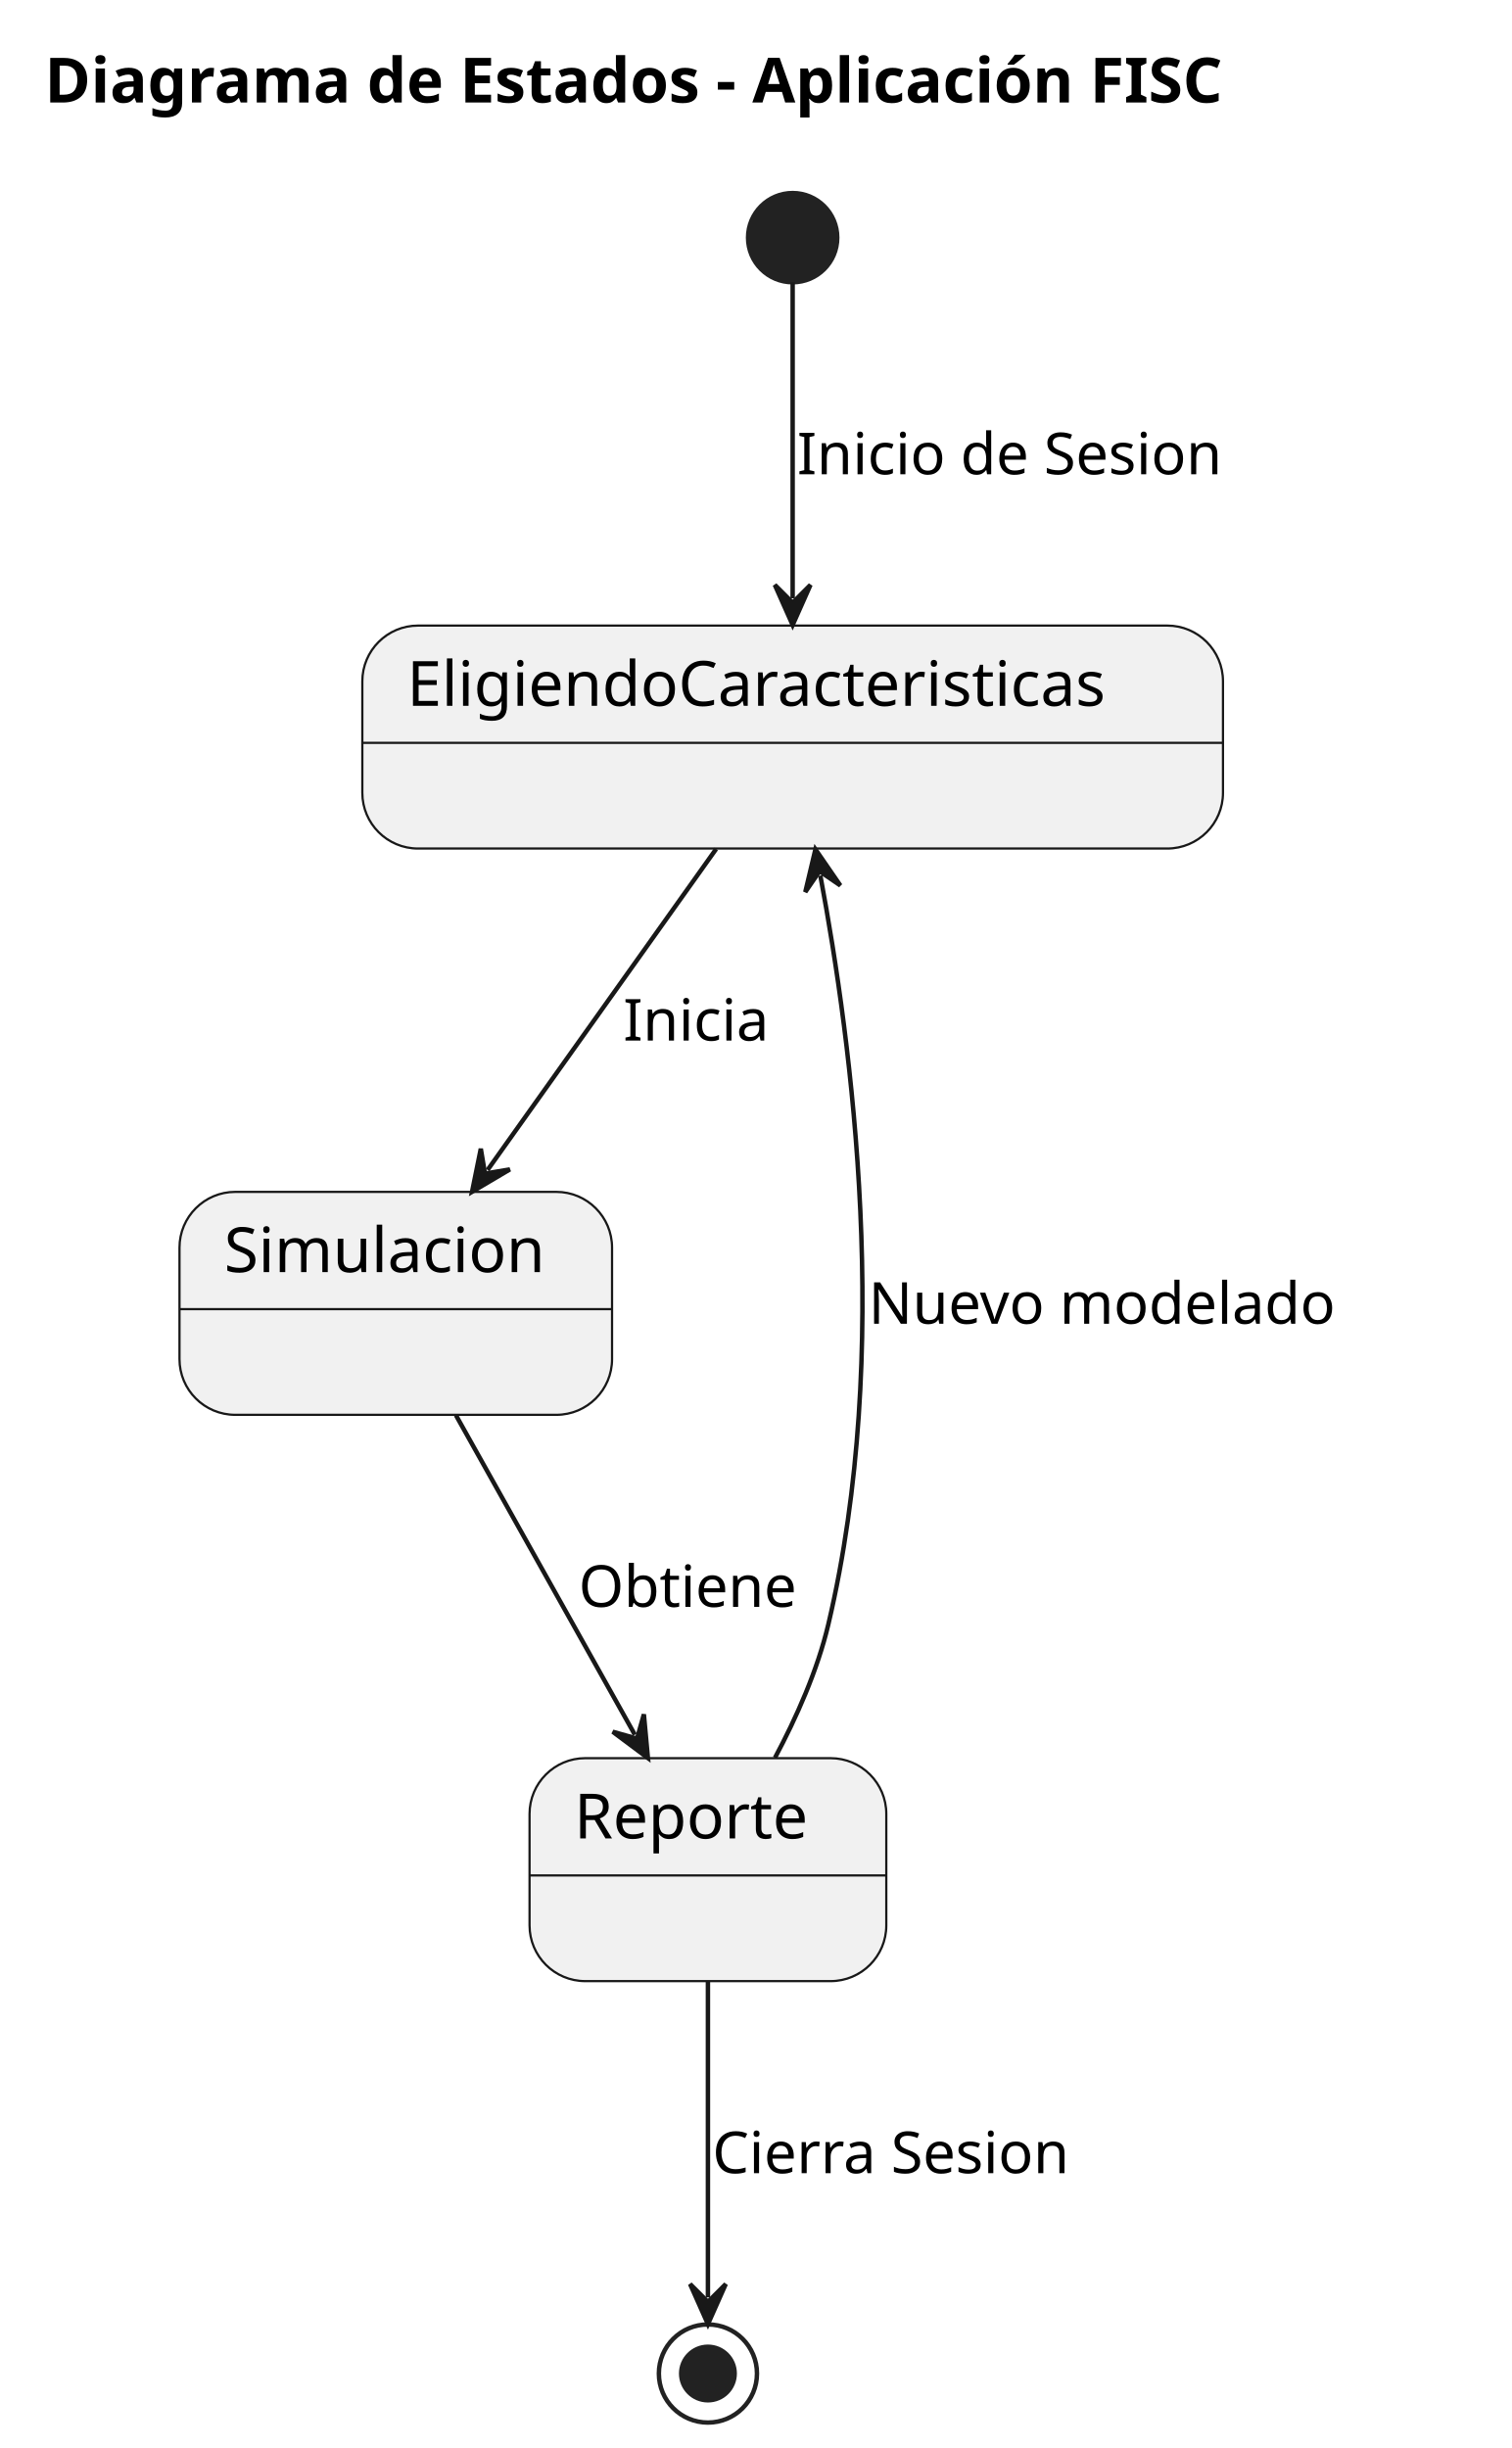
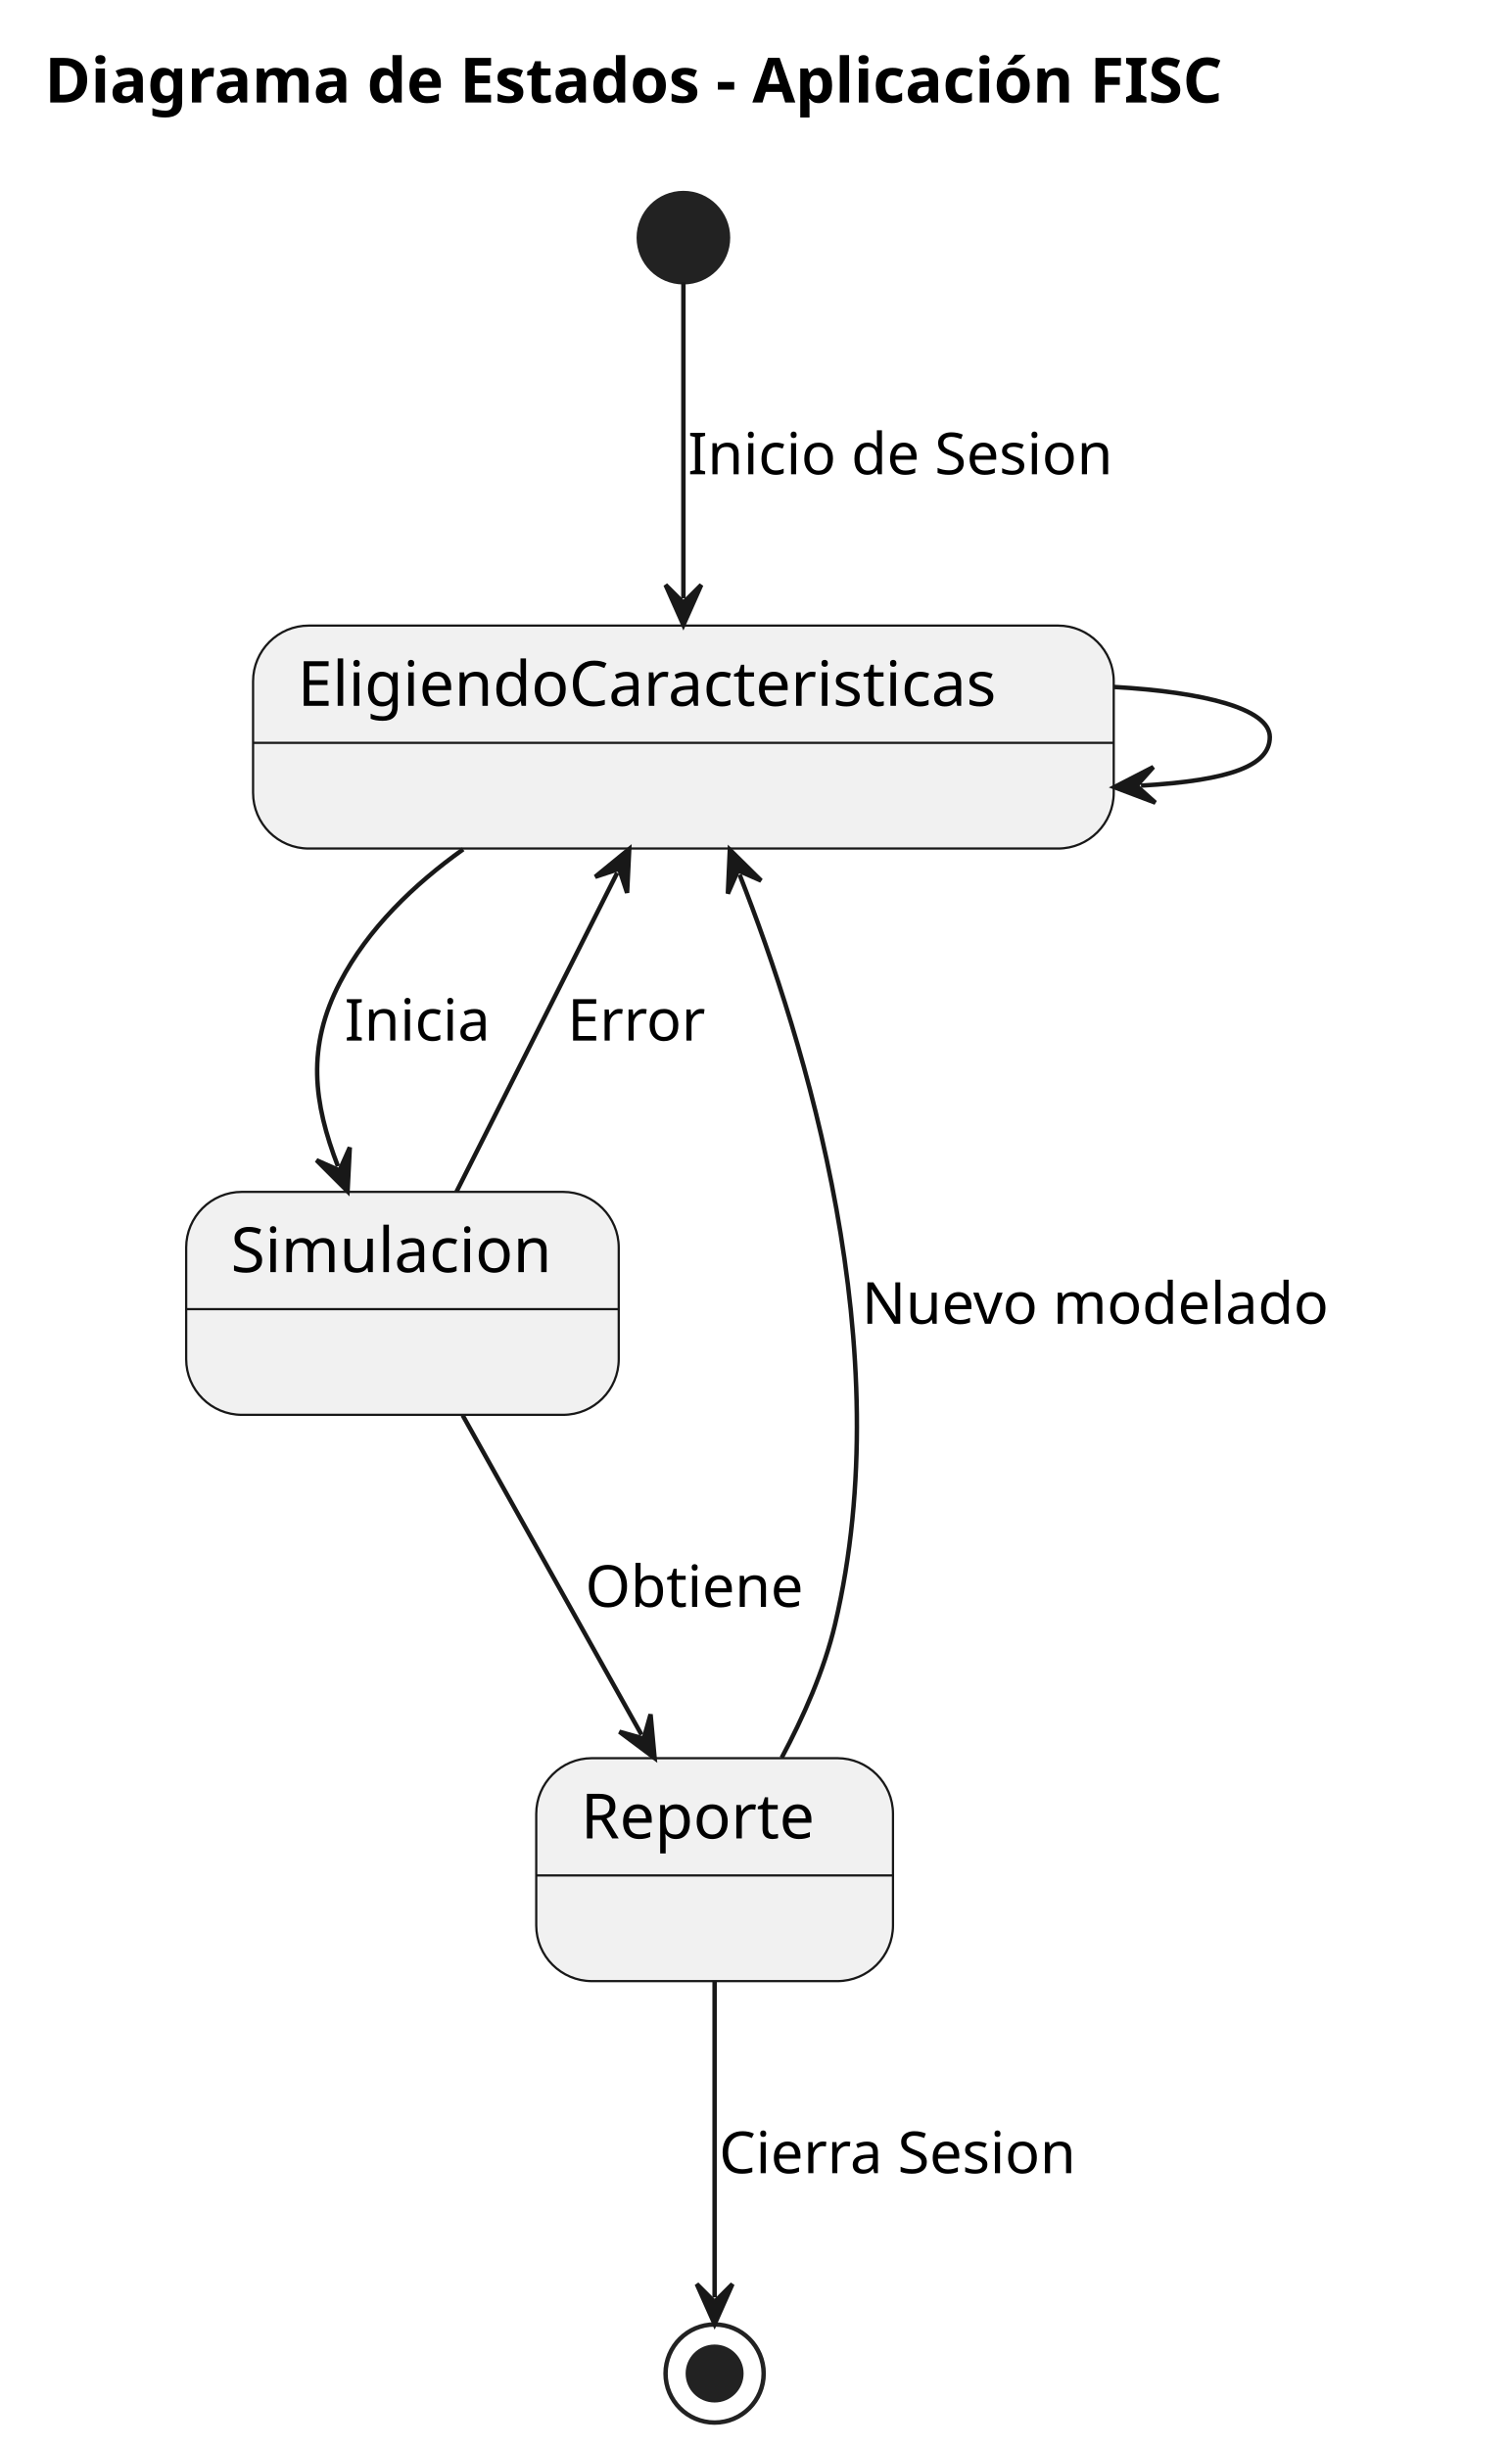
<svg xmlns="http://www.w3.org/2000/svg" contentStyleType="text/css" height="549px" preserveAspectRatio="none" style="width:339px;height:549px;background:#FFFFFF;" version="1.1" viewBox="0 0 339 549" width="339px" zoomAndPan="magnify">
  <defs />
  <g>
    <text fill="#000000" font-family="sans-serif" font-size="14" font-weight="bold" lengthAdjust="spacing" textLength="311" x="10" y="22.995">Diagrama de Estados - Aplicación FISC</text>
-     <ellipse cx="177.75" cy="53.297" fill="#222222" rx="10" ry="10" style="stroke:#222222;stroke-width:1.0;" />
+     <ellipse cx="153.25" cy="53.297" fill="#222222" rx="10" ry="10" style="stroke:#222222;stroke-width:1.0;" />
    <g id="EligiendoCaracteristicas">
-       <rect fill="#F1F1F1" height="50" rx="12.5" ry="12.5" style="stroke:#181818;stroke-width:0.5;" width="193" x="81.25" y="140.297" />
-       <line style="stroke:#181818;stroke-width:0.5;" x1="81.25" x2="274.25" y1="166.594" y2="166.594" />
-       <text fill="#000000" font-family="sans-serif" font-size="14" lengthAdjust="spacing" textLength="173" x="91.25" y="158.292">EligiendoCaracteristicas</text>
+       <rect fill="#F1F1F1" height="50" rx="12.5" ry="12.5" style="stroke:#181818;stroke-width:0.5;" width="193" x="56.75" y="140.297" />
+       <line style="stroke:#181818;stroke-width:0.5;" x1="56.75" x2="249.75" y1="166.594" y2="166.594" />
+       <text fill="#000000" font-family="sans-serif" font-size="14" lengthAdjust="spacing" textLength="173" x="66.75" y="158.292">EligiendoCaracteristicas</text>
    </g>
    <g id="Simulacion">
-       <rect fill="#F1F1F1" height="50" rx="12.5" ry="12.5" style="stroke:#181818;stroke-width:0.5;" width="97" x="40.25" y="267.297" />
-       <line style="stroke:#181818;stroke-width:0.5;" x1="40.25" x2="137.25" y1="293.594" y2="293.594" />
-       <text fill="#000000" font-family="sans-serif" font-size="14" lengthAdjust="spacing" textLength="77" x="50.25" y="285.292">Simulacion</text>
+       <rect fill="#F1F1F1" height="50" rx="12.5" ry="12.5" style="stroke:#181818;stroke-width:0.5;" width="97" x="41.75" y="267.297" />
+       <line style="stroke:#181818;stroke-width:0.5;" x1="41.75" x2="138.75" y1="293.594" y2="293.594" />
+       <text fill="#000000" font-family="sans-serif" font-size="14" lengthAdjust="spacing" textLength="77" x="51.75" y="285.292">Simulacion</text>
    </g>
    <g id="Reporte">
-       <rect fill="#F1F1F1" height="50" rx="12.5" ry="12.5" style="stroke:#181818;stroke-width:0.5;" width="80" x="118.75" y="394.297" />
-       <line style="stroke:#181818;stroke-width:0.5;" x1="118.75" x2="198.75" y1="420.594" y2="420.594" />
-       <text fill="#000000" font-family="sans-serif" font-size="14" lengthAdjust="spacing" textLength="60" x="128.75" y="412.292">Reporte</text>
+       <rect fill="#F1F1F1" height="50" rx="12.5" ry="12.5" style="stroke:#181818;stroke-width:0.5;" width="80" x="120.25" y="394.297" />
+       <line style="stroke:#181818;stroke-width:0.5;" x1="120.25" x2="200.25" y1="420.594" y2="420.594" />
+       <text fill="#000000" font-family="sans-serif" font-size="14" lengthAdjust="spacing" textLength="60" x="130.25" y="412.292">Reporte</text>
    </g>
-     <ellipse cx="158.75" cy="532.297" fill="none" rx="11" ry="11" style="stroke:#222222;stroke-width:1.0;" />
-     <ellipse cx="158.75" cy="532.297" fill="#222222" rx="6" ry="6" style="stroke:#222222;stroke-width:1.0;" />
+     <ellipse cx="160.25" cy="532.297" fill="none" rx="11" ry="11" style="stroke:#222222;stroke-width:1.0;" />
+     <ellipse cx="160.25" cy="532.297" fill="#222222" rx="6" ry="6" style="stroke:#222222;stroke-width:1.0;" />
    <g id="link_*start*_EligiendoCaracteristicas">
-       <path d="M177.75,63.299 C177.75,79.924 177.75,109.952 177.75,134.17 " fill="none" id="*start*-to-EligiendoCaracteristicas" style="stroke:#181818;stroke-width:1.0;" />
-       <polygon fill="#181818" points="177.75,140.17,181.75,131.17,177.75,135.17,173.75,131.17,177.75,140.17" style="stroke:#181818;stroke-width:1.0;" />
-       <text fill="#000000" font-family="sans-serif" font-size="13" lengthAdjust="spacing" textLength="98" x="178.75" y="106.364">Inicio de Sesion</text>
+       <path d="M153.25,63.299 C153.25,79.924 153.25,109.952 153.25,134.17 " fill="none" id="*start*-to-EligiendoCaracteristicas" style="stroke:#181818;stroke-width:1.0;" />
+       <polygon fill="#181818" points="153.25,140.17,157.25,131.17,153.25,135.17,149.25,131.17,153.25,140.17" style="stroke:#181818;stroke-width:1.0;" />
+       <text fill="#000000" font-family="sans-serif" font-size="13" lengthAdjust="spacing" textLength="98" x="154.25" y="106.364">Inicio de Sesion</text>
    </g>
    <g id="link_EligiendoCaracteristicas_Simulacion">
-       <path d="M160.59,190.398 C144.83,212.533 125.081,240.27 109.337,262.382 " fill="none" id="EligiendoCaracteristicas-to-Simulacion" style="stroke:#181818;stroke-width:1.0;" />
-       <polygon fill="#181818" points="105.857,267.27,114.336,262.258,108.757,263.197,107.819,257.618,105.857,267.27" style="stroke:#181818;stroke-width:1.0;" />
-       <text fill="#000000" font-family="sans-serif" font-size="13" lengthAdjust="spacing" textLength="32" x="139.75" y="233.364">Inicia</text>
+       <path d="M103.851,190.477 C92.796,198.371 82.503,208.274 76.25,220.297 C68.714,234.787 70.288,247.27 75.783,261.56 " fill="none" id="EligiendoCaracteristicas-to-Simulacion" style="stroke:#181818;stroke-width:1.0;" />
+       <polygon fill="#181818" points="77.937,267.16,78.44,257.324,76.142,262.493,70.973,260.195,77.937,267.16" style="stroke:#181818;stroke-width:1.0;" />
+       <text fill="#000000" font-family="sans-serif" font-size="13" lengthAdjust="spacing" textLength="32" x="77.25" y="233.364">Inicia</text>
+     </g>
+     <g id="link_Simulacion_EligiendoCaracteristicas">
+       <path d="M102.36,267.27 C113.504,245.158 127.247,217.891 138.403,195.756 " fill="none" id="Simulacion-to-EligiendoCaracteristicas" style="stroke:#181818;stroke-width:1.0;" />
+       <polygon fill="#181818" points="141.103,190.398,133.48,196.635,138.853,194.863,140.624,200.235,141.103,190.398" style="stroke:#181818;stroke-width:1.0;" />
+       <text fill="#000000" font-family="sans-serif" font-size="13" lengthAdjust="spacing" textLength="31" x="127.25" y="233.364">Error</text>
    </g>
    <g id="link_Simulacion_Reporte">
-       <path d="M102.247,317.398 C114.642,339.533 129.981,366.923 142.363,389.035 " fill="none" id="Simulacion-to-Reporte" style="stroke:#181818;stroke-width:1.0;" />
-       <polygon fill="#181818" points="145.295,394.27,144.388,384.463,142.852,389.907,137.408,388.372,145.295,394.27" style="stroke:#181818;stroke-width:1.0;" />
-       <text fill="#000000" font-family="sans-serif" font-size="13" lengthAdjust="spacing" textLength="50" x="129.75" y="360.364">Obtiene</text>
+       <path d="M103.747,317.398 C116.142,339.533 131.481,366.923 143.863,389.035 " fill="none" id="Simulacion-to-Reporte" style="stroke:#181818;stroke-width:1.0;" />
+       <polygon fill="#181818" points="146.795,394.27,145.888,384.463,144.352,389.907,138.908,388.372,146.795,394.27" style="stroke:#181818;stroke-width:1.0;" />
+       <text fill="#000000" font-family="sans-serif" font-size="13" lengthAdjust="spacing" textLength="50" x="131.25" y="360.364">Obtiene</text>
    </g>
    <g id="link_Reporte_EligiendoCaracteristicas">
-       <path d="M173.783,394.212 C178.602,385.179 183.318,374.6 185.75,364.297 C200.215,303.024 191.014,234.072 183.962,196.366 " fill="none" id="Reporte-to-EligiendoCaracteristicas" style="stroke:#181818;stroke-width:1.0;" />
-       <polygon fill="#181818" points="182.859,190.468,180.582,200.05,183.778,195.383,188.445,198.579,182.859,190.468" style="stroke:#181818;stroke-width:1.0;" />
-       <text fill="#000000" font-family="sans-serif" font-size="13" lengthAdjust="spacing" textLength="109" x="194.75" y="296.864">Nuevo modelado</text>
+       <path d="M175.283,394.212 C180.102,385.179 184.818,374.6 187.25,364.297 C201.874,302.347 180.557,233.684 165.854,196.155 " fill="none" id="Reporte-to-EligiendoCaracteristicas" style="stroke:#181818;stroke-width:1.0;" />
+       <polygon fill="#181818" points="163.665,190.569,163.224,200.408,165.489,195.224,170.672,197.49,163.665,190.569" style="stroke:#181818;stroke-width:1.0;" />
+       <text fill="#000000" font-family="sans-serif" font-size="13" lengthAdjust="spacing" textLength="109" x="193.25" y="296.864">Nuevo modelado</text>
    </g>
    <g id="link_Reporte_*end*">
-       <path d="M158.75,444.382 C158.75,468.357 158.75,497.992 158.75,515.232 " fill="none" id="Reporte-to-*end*" style="stroke:#181818;stroke-width:1.0;" />
-       <polygon fill="#181818" points="158.75,521.232,162.75,512.232,158.75,516.232,154.75,512.232,158.75,521.232" style="stroke:#181818;stroke-width:1.0;" />
-       <text fill="#000000" font-family="sans-serif" font-size="13" lengthAdjust="spacing" textLength="84" x="159.75" y="487.364">Cierra Sesion</text>
+       <path d="M160.25,444.382 C160.25,468.357 160.25,497.992 160.25,515.232 " fill="none" id="Reporte-to-*end*" style="stroke:#181818;stroke-width:1.0;" />
+       <polygon fill="#181818" points="160.25,521.232,164.25,512.232,160.25,516.232,156.25,512.232,160.25,521.232" style="stroke:#181818;stroke-width:1.0;" />
+       <text fill="#000000" font-family="sans-serif" font-size="13" lengthAdjust="spacing" textLength="84" x="161.25" y="487.364">Cierra Sesion</text>
+     </g>
+     <g id="link_EligiendoCaracteristicas_EligiendoCaracteristicas">
+       <path d="M249.871,154.064 C270.142,155.225 284.75,158.97 284.75,165.297 C284.75,171.624 276.132,175.026 255.861,176.187 " fill="none" id="EligiendoCaracteristicas-to-EligiendoCaracteristicas" style="stroke:#181818;stroke-width:1.0;" />
+       <polygon fill="#181818" points="249.871,176.53,259.085,180.009,254.863,176.244,258.628,172.022,249.871,176.53" style="stroke:#181818;stroke-width:1.0;" />
    </g>
  </g>
</svg>
